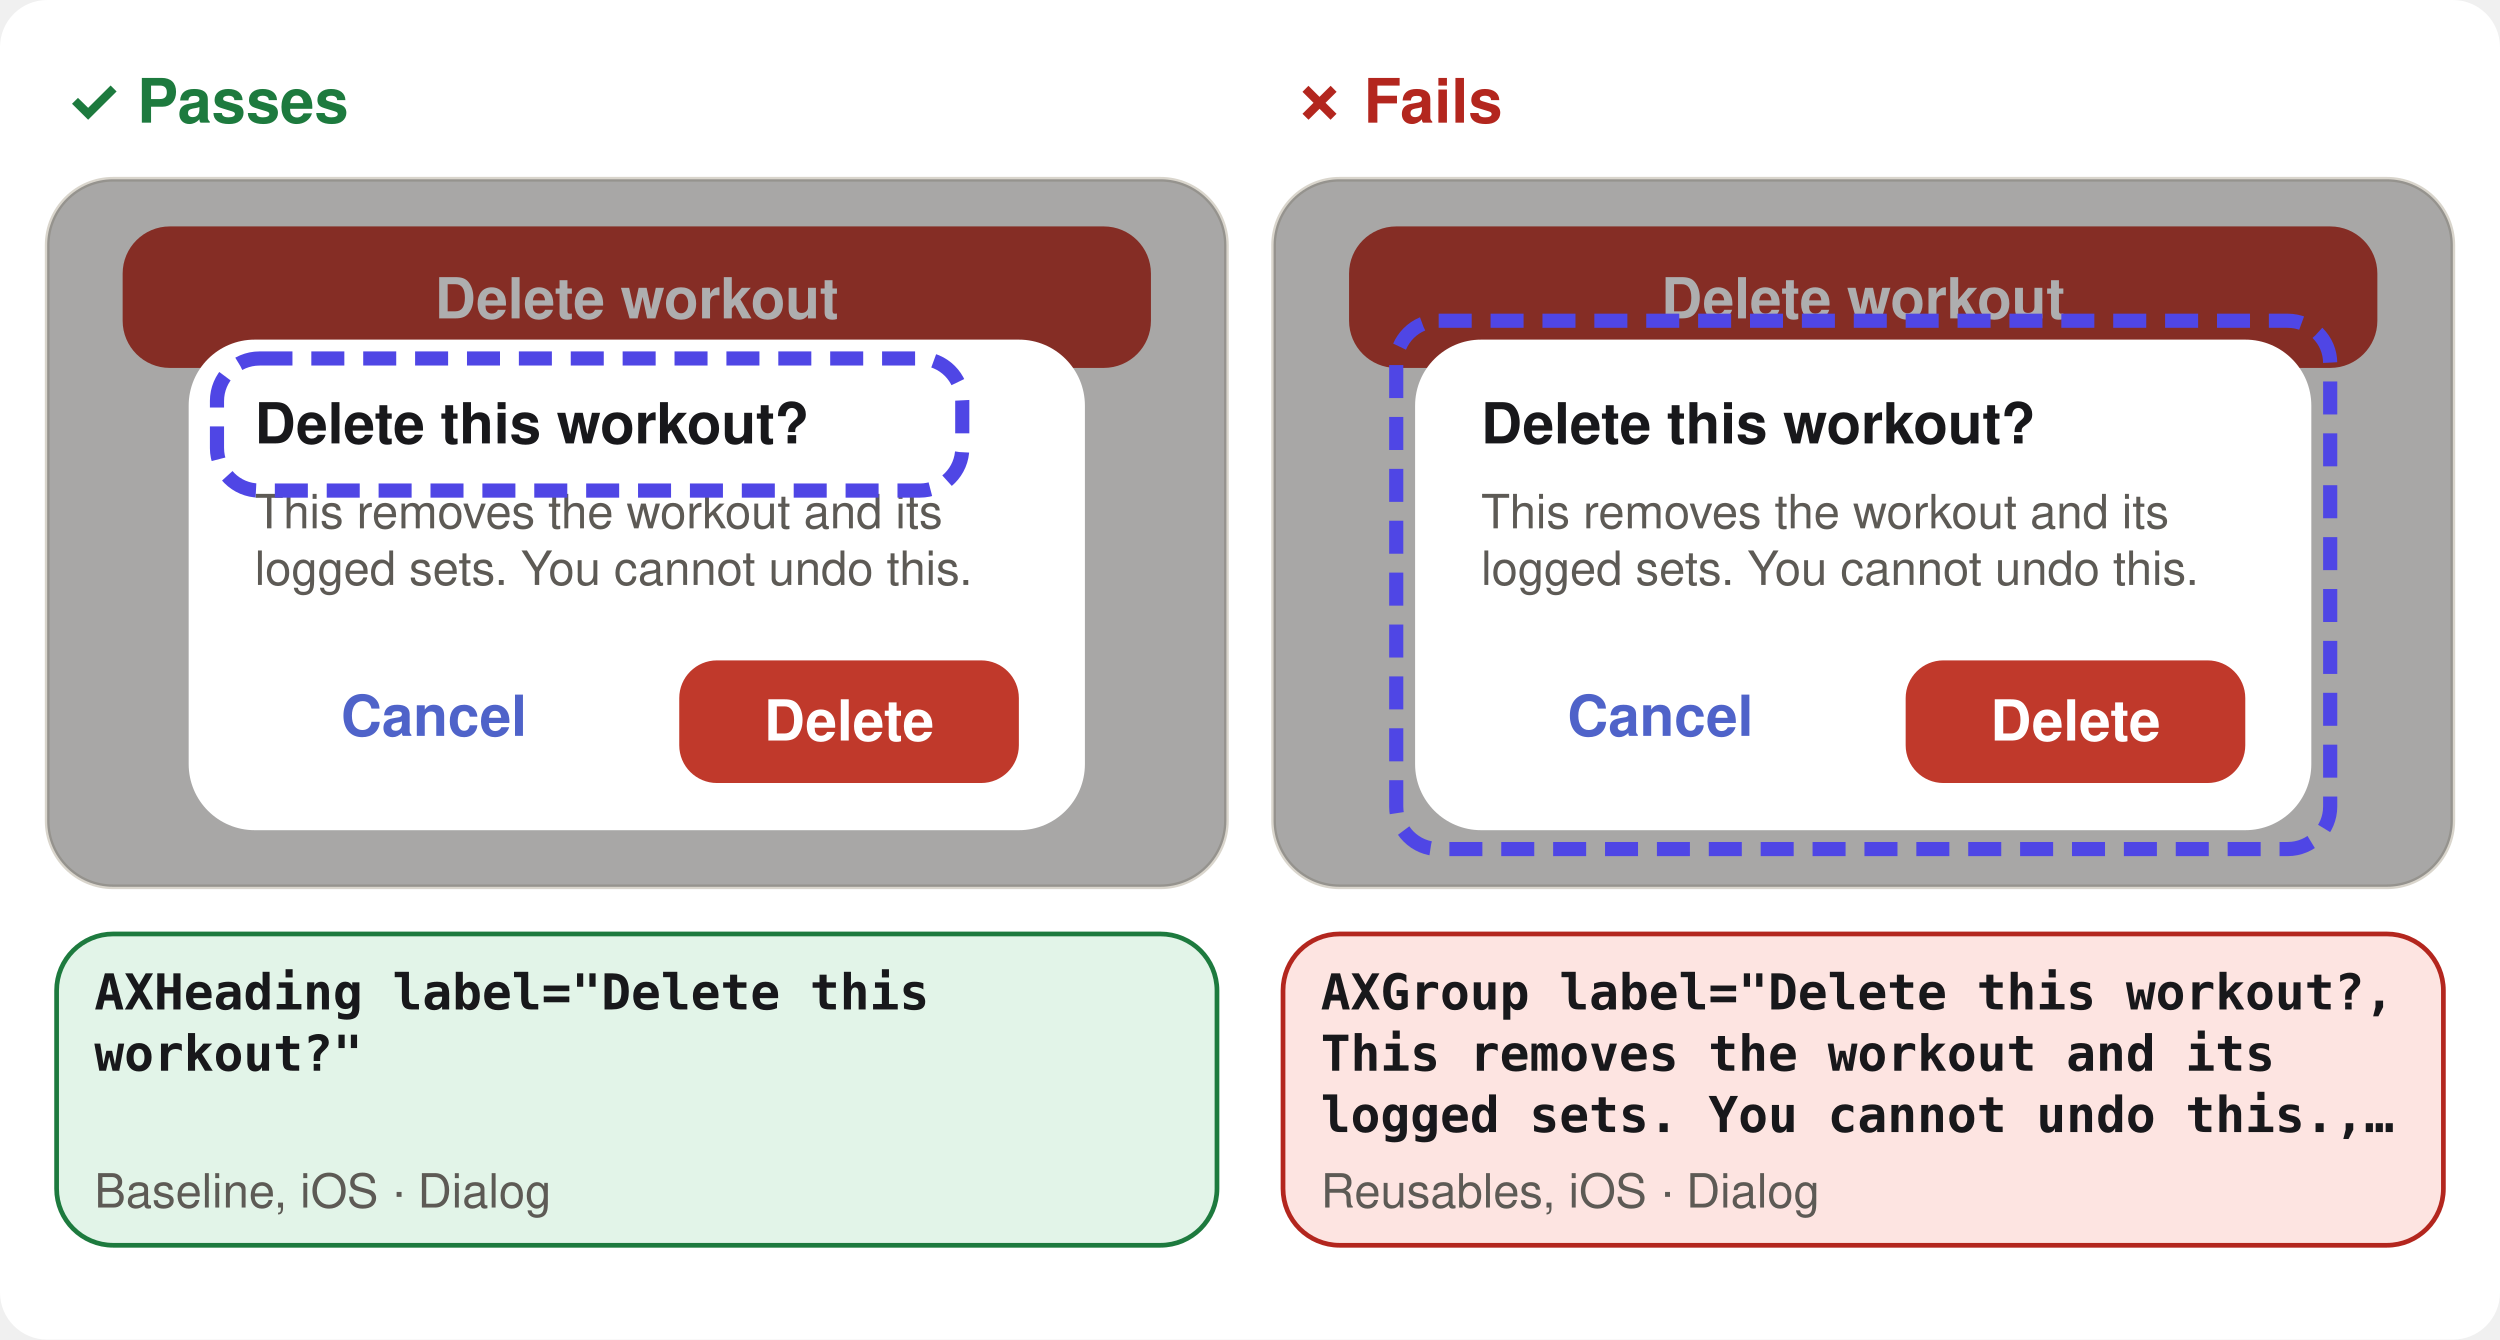
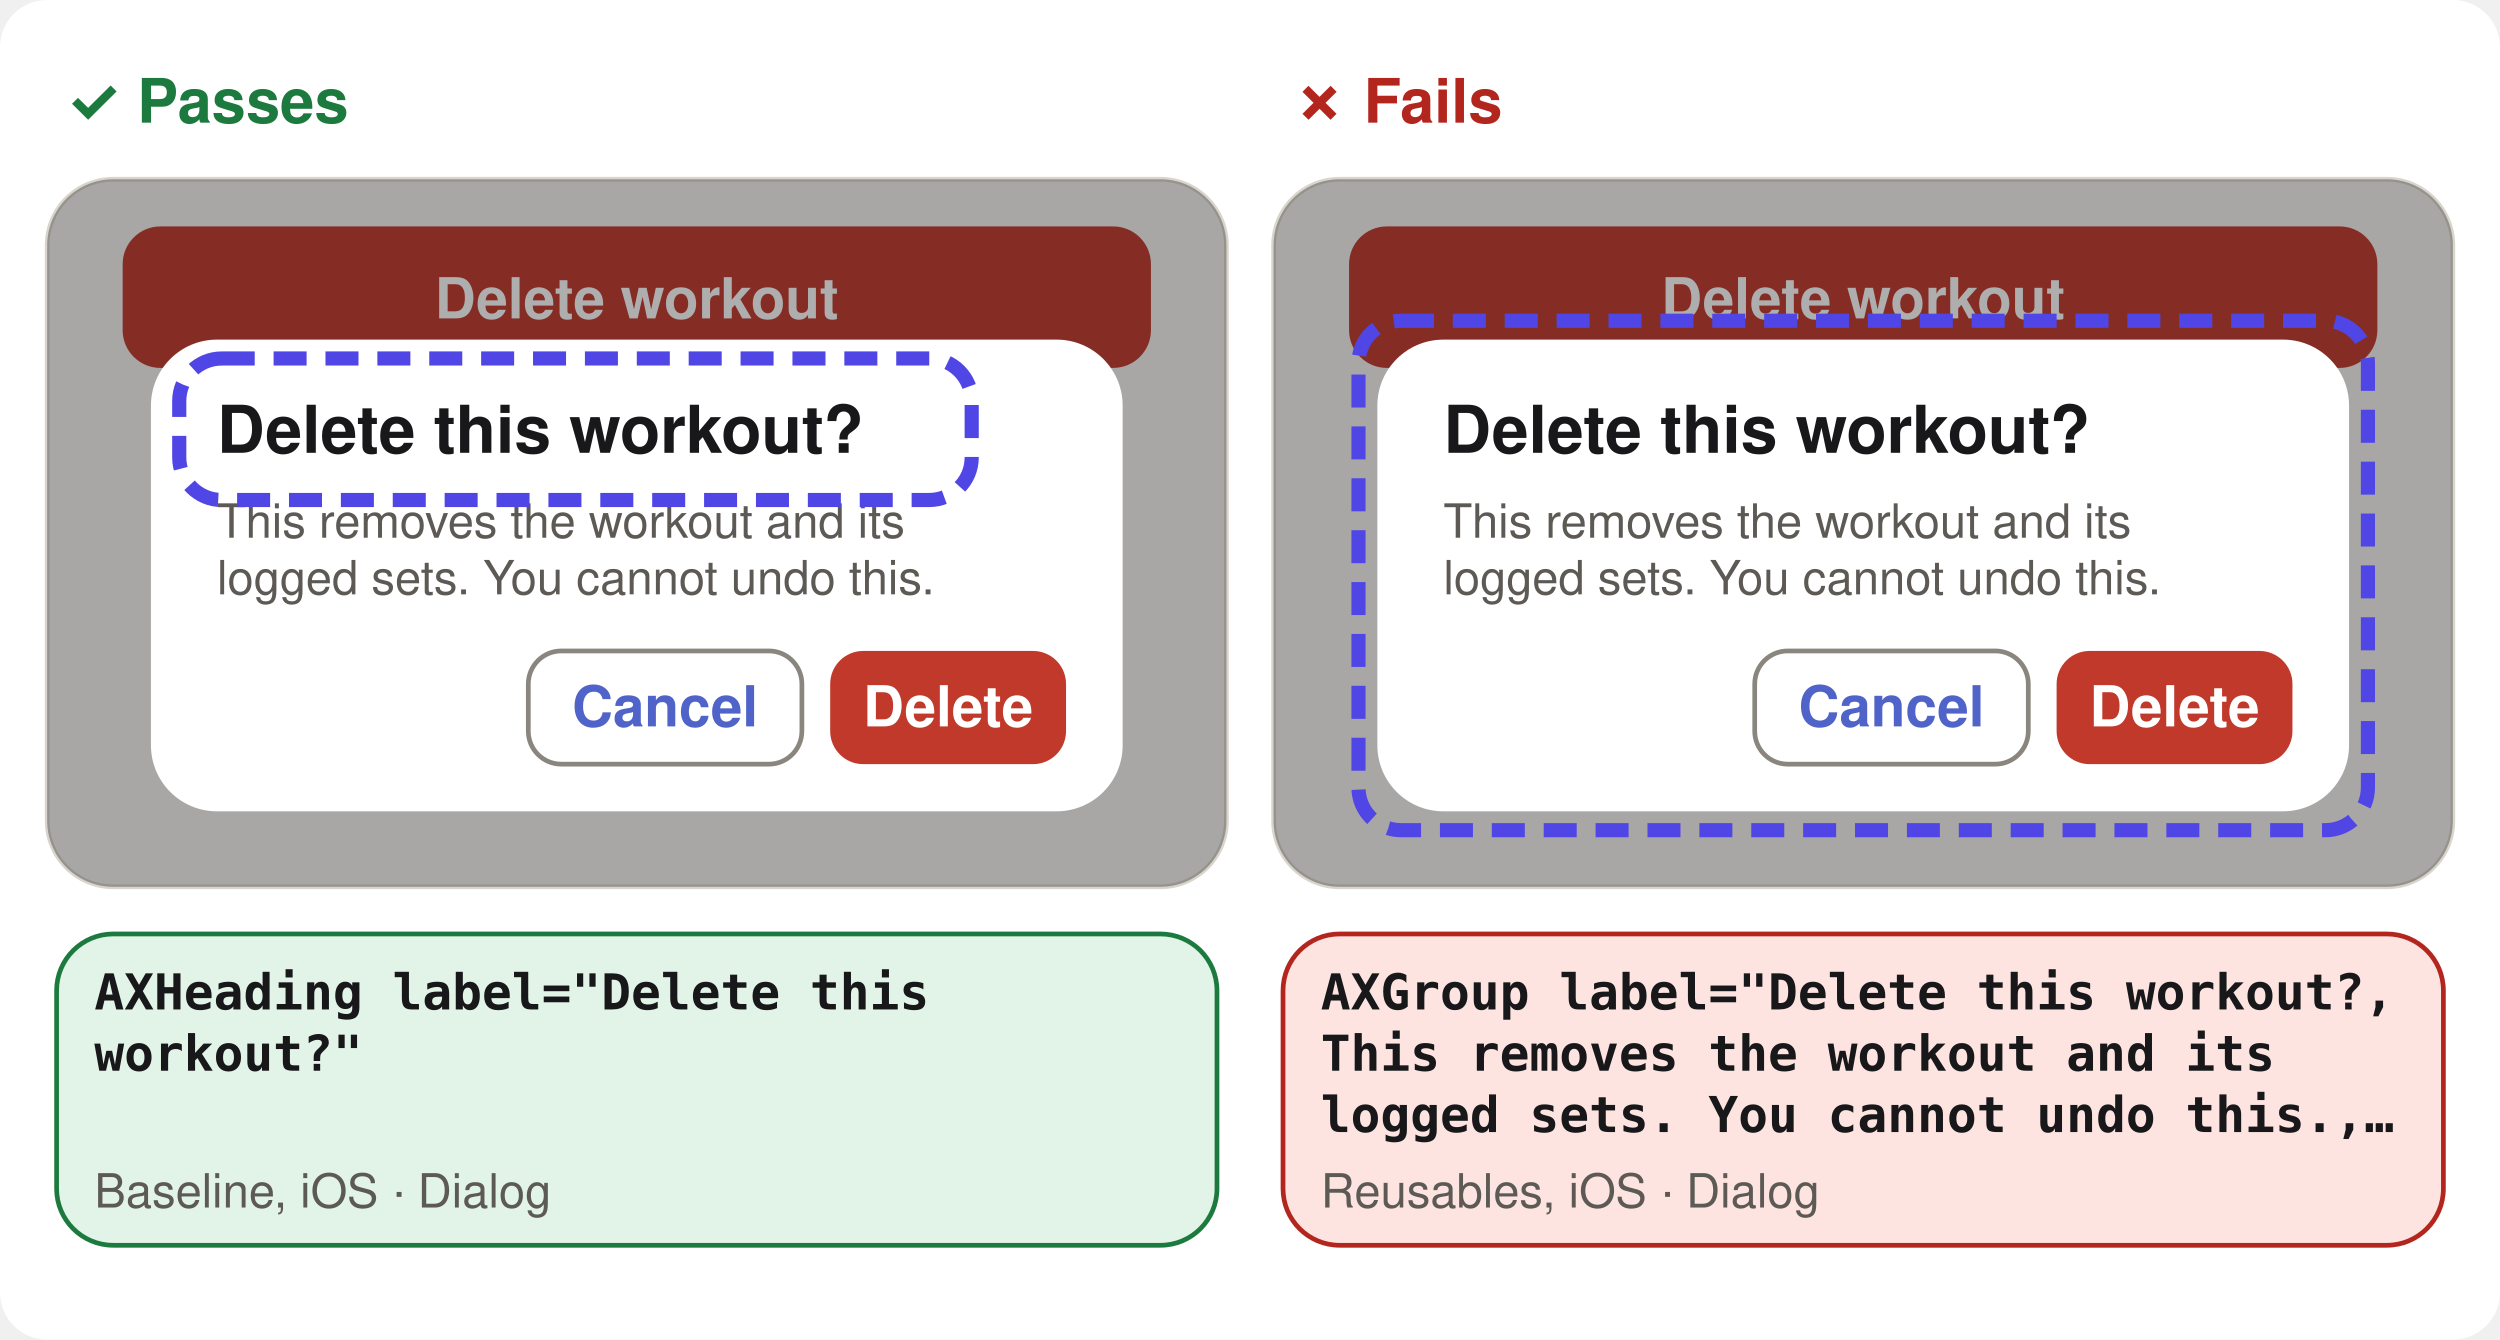
<svg xmlns="http://www.w3.org/2000/svg" viewBox="0 0 530 284" width="530" height="284" role="img" aria-label="The dialog title is read as a heading, so screen reader users can jump to it. In the failing app the whole dialog is one element, so there is no title stop at all.">
  <style>
svg { font: 12px -apple-system, BlinkMacSystemFont, "Segoe UI", Helvetica, Arial, sans-serif; }
.cp-bg { fill: #ffffff; } .cp-screen { fill: #f6f5f1; stroke: #d9d5cc; }
.cp-card, .cp-knob, .cp-seg { fill: #ffffff; } .cp-pop { fill: #ffffff; stroke: #d9d5cc; } .cp-knob, .cp-seg { stroke: #d9d5cc; } .cp-edge { stroke: #8a867f; }
.cp-field { fill: #ffffff; stroke: #c9c5bd; } .cp-field-bad { stroke: #b3261e; stroke-width: 1.5; }
- .cp-line { fill: #d9d5cc; } .cp-on, .cp-btn, .cp-dot { fill: #4f63c9; } .cp-off { fill: #e6e3dc; } .cp-danger { fill: #c0392b; } .cp-toast { fill: #26262b; }
+ .cp-line { fill: #d9d5cc; } .cp-track { fill: #8a8a94; } .cp-tri { fill: #3a3a40; } .cp-outline { fill: #ffffff; stroke: #8a867f; } .cp-btn-off { fill: #9fb0e6; } .cp-seg-box { fill: #ffffff; stroke: #4f63c9; stroke-width: 1.5; } .cp-on, .cp-btn, .cp-dot { fill: #4f63c9; } .cp-off { fill: #e6e3dc; } .cp-danger { fill: #c0392b; } .cp-toast { fill: #26262b; }
.cp-ring { fill: #ffffff; stroke: #8a867f; stroke-width: 1.5; } .cp-ring-on { stroke: #4f63c9; stroke-width: 2; } .cp-dotfill { fill: #5d5a55; }
.cp-spin { fill: none; stroke: #ffffff; stroke-width: 2; stroke-dasharray: 22 16; }
.cp-stroke { fill: none; stroke: #5d5a55; stroke-width: 2; stroke-linecap: round; stroke-linejoin: round; } .cp-inv-stroke { stroke: #ffffff; } .cp-accent-stroke { stroke: #4f63c9; } .cp-muted-stroke { stroke: #8a867f; }
.cp-dim { fill: #18181b; fill-opacity: .35; } .cp-ghost { fill: none; stroke: #8a867f; stroke-dasharray: 2 4; } .cp-ghostfill { fill: none; stroke: #8a867f; stroke-dasharray: 2 3; }
.cp-guide { fill: none; stroke: #8a867f; stroke-width: 1.5; stroke-dasharray: 3 3; } .cp-hit { fill: #4f46e5; fill-opacity: .12; }
.cp-focus { fill: none; stroke: #4f46e5; stroke-width: 3; stroke-dasharray: 7 4; }
.cp-finger { fill: #db2777; fill-opacity: .5; }
.cp-t { fill: #18181b; } .cp-b { font-weight: 700; } .cp-big { font-size: 14px; } .cp-small { font-size: 10px; } .cp-muted { fill: #5d5a55; } .cp-accent { fill: #4f63c9; }
.cp-s { fill: #5d5a55; font-size: 13px; font-weight: 700; } .cp-inv { fill: #ffffff; }
.cp-bad { fill: #b3261e; } .cp-ok { fill: #1d7a3e; } .cp-head { font-size: 13px; font-weight: 700; }
.cp-ok-b { fill: #e2f4e8; stroke: #1d7a3e; } .cp-bad-b { fill: #fde4e1; stroke: #b3261e; } .cp-say { fill: #18181b; font: 600 10.5px ui-monospace, SFMono-Regular, Menlo, monospace; } .cp-src { fill: #5d5a55; font-size: 10px; }
@media (prefers-color-scheme: dark) {
  .cp-bg { fill: #17171c; } .cp-screen { fill: #0e0e11; stroke: #33333c; }
  .cp-card, .cp-knob, .cp-seg, .cp-pop, .cp-field { fill: #23232a; } .cp-pop, .cp-knob, .cp-seg, .cp-field { stroke: #3a3a44; }
-   .cp-line { fill: #3a3a44; } .cp-on, .cp-btn, .cp-dot { fill: #8fa3ff; } .cp-off { fill: #2c2c34; } .cp-danger { fill: #e5675a; } .cp-toast { fill: #ececf1; }
+   .cp-line { fill: #3a3a44; } .cp-track { fill: #5a5a64; } .cp-tri { fill: #c9c9d1; } .cp-outline, .cp-seg-box { fill: #23232a; } .cp-outline { stroke: #5a5a64; } .cp-btn-off { fill: #3c4778; } .cp-seg-box { stroke: #8fa3ff; } .cp-on, .cp-btn, .cp-dot { fill: #8fa3ff; } .cp-off { fill: #2c2c34; } .cp-danger { fill: #e5675a; } .cp-toast { fill: #ececf1; }
  .cp-ring { fill: #23232a; stroke: #a09da6; } .cp-ring-on { stroke: #8fa3ff; } .cp-dotfill { fill: #a09da6; }
  .cp-spin { stroke: #0e0e11; } .cp-stroke { stroke: #a09da6; } .cp-inv-stroke { stroke: #0e0e11; } .cp-accent-stroke { stroke: #8fa3ff; }
  .cp-dim { fill: #000000; fill-opacity: .55; } .cp-focus { stroke: #a5a6ff; } .cp-guide { stroke: #a09da6; } .cp-hit { fill: #8b8cff; }
  .cp-t, .cp-say { fill: #ececf1; } .cp-muted, .cp-s, .cp-src { fill: #a09da6; } .cp-accent { fill: #8fa3ff; } .cp-inv { fill: #0e0e11; }
  .cp-bad { fill: #ff8a80; } .cp-ok { fill: #6fd28f; } .cp-field-bad { stroke: #ff8a80; }
  .cp-ok-b { fill: #15301f; stroke: #6fd28f; } .cp-bad-b { fill: #3a1c1b; stroke: #ff8a80; }
}
</style>
  <defs>
    <clipPath id="cpclip">
      <rect x="0" y="34" width="250" height="150" rx="14" />
    </clipPath>
  </defs>
  <rect width="530" height="284" rx="10" class="cp-bg" />
  <g transform="translate(10 4)">
    <g transform="translate(0 0)">
      <text x="4" y="22" class="cp-head cp-ok">✓ Passes</text>
      <rect x="0" y="34" width="250" height="150" rx="14" class="cp-screen" />
      <g clip-path="url(#cpclip)">
-         <rect x="16" y="44" width="218" height="30" rx="10" class="cp-danger" />
+         <rect x="16" y="44" width="218" height="30" rx="8" class="cp-danger" />
        <text x="125" y="63.5" class="cp-t cp-b cp-inv" text-anchor="middle">Delete workout</text>
        <rect x="0" y="34" width="250" height="150" rx="14" class="cp-dim" />
-         <rect x="30" y="68" width="190" height="104" rx="14" class="cp-card" />
-         <text x="44" y="90" class="cp-t cp-b" text-anchor="start">Delete this workout?</text>
-         <text x="44" y="108" class="cp-t cp-muted cp-small" text-anchor="start">This removes the workout and its</text>
-         <text x="44" y="120" class="cp-t cp-muted cp-small" text-anchor="start">logged sets. You cannot undo this.</text>
-         <text x="82" y="152" class="cp-t cp-b cp-accent" text-anchor="middle">Cancel</text>
-         <rect x="134" y="136" width="72" height="26" rx="8" class="cp-danger" />
-         <text x="170" y="153" class="cp-t cp-b cp-inv" text-anchor="middle">Delete</text>
-         <rect x="36" y="72" width="158" height="28" rx="9" class="cp-focus" />
+         <rect x="22" y="68" width="206" height="100" rx="14" class="cp-card" />
+         <text x="36" y="92" class="cp-t cp-b cp-big" text-anchor="start">Delete this workout?</text>
+         <text x="36" y="110" class="cp-t cp-muted cp-small" text-anchor="start">This removes the workout and its</text>
+         <text x="36" y="122" class="cp-t cp-muted cp-small" text-anchor="start">logged sets. You cannot undo this.</text>
+         <rect x="102" y="134" width="58" height="24" rx="7" class="cp-outline" />
+         <text x="131" y="150" class="cp-t cp-b cp-accent" text-anchor="middle">Cancel</text>
+         <rect x="166" y="134" width="50" height="24" rx="7" class="cp-danger" />
+         <text x="191" y="150" class="cp-t cp-b cp-inv" text-anchor="middle">Delete</text>
+         <rect x="28" y="72" width="168" height="30" rx="9" class="cp-focus" />
      </g>
      <rect x="2" y="194" width="246" height="66" rx="12" class="cp-ok-b" />
      <text x="10" y="210" class="cp-say">AXHeading label="Delete this</text>
      <text x="10" y="223" class="cp-say">workout?"</text>
      <text x="10" y="252" class="cp-src">Baseline, iOS · Dialog</text>
    </g>
    <g transform="translate(260 0)">
      <text x="4" y="22" class="cp-head cp-bad">✗ Fails</text>
      <rect x="0" y="34" width="250" height="150" rx="14" class="cp-screen" />
      <g clip-path="url(#cpclip)">
-         <rect x="16" y="44" width="218" height="30" rx="10" class="cp-danger" />
+         <rect x="16" y="44" width="218" height="30" rx="8" class="cp-danger" />
        <text x="125" y="63.5" class="cp-t cp-b cp-inv" text-anchor="middle">Delete workout</text>
        <rect x="0" y="34" width="250" height="150" rx="14" class="cp-dim" />
-         <rect x="30" y="68" width="190" height="104" rx="14" class="cp-card" />
-         <text x="44" y="90" class="cp-t cp-b" text-anchor="start">Delete this workout?</text>
-         <text x="44" y="108" class="cp-t cp-muted cp-small" text-anchor="start">This removes the workout and its</text>
-         <text x="44" y="120" class="cp-t cp-muted cp-small" text-anchor="start">logged sets. You cannot undo this.</text>
-         <text x="82" y="152" class="cp-t cp-b cp-accent" text-anchor="middle">Cancel</text>
-         <rect x="134" y="136" width="72" height="26" rx="8" class="cp-danger" />
-         <text x="170" y="153" class="cp-t cp-b cp-inv" text-anchor="middle">Delete</text>
-         <rect x="26" y="64" width="198" height="112" rx="9" class="cp-focus" />
+         <rect x="22" y="68" width="206" height="100" rx="14" class="cp-card" />
+         <text x="36" y="92" class="cp-t cp-b cp-big" text-anchor="start">Delete this workout?</text>
+         <text x="36" y="110" class="cp-t cp-muted cp-small" text-anchor="start">This removes the workout and its</text>
+         <text x="36" y="122" class="cp-t cp-muted cp-small" text-anchor="start">logged sets. You cannot undo this.</text>
+         <rect x="102" y="134" width="58" height="24" rx="7" class="cp-outline" />
+         <text x="131" y="150" class="cp-t cp-b cp-accent" text-anchor="middle">Cancel</text>
+         <rect x="166" y="134" width="50" height="24" rx="7" class="cp-danger" />
+         <text x="191" y="150" class="cp-t cp-b cp-inv" text-anchor="middle">Delete</text>
+         <rect x="18" y="64" width="214" height="108" rx="9" class="cp-focus" />
      </g>
      <rect x="2" y="194" width="246" height="66" rx="12" class="cp-bad-b" />
      <text x="10" y="210" class="cp-say">AXGroup label="Delete this workout?,</text>
      <text x="10" y="223" class="cp-say">This removes the workout and its</text>
      <text x="10" y="236" class="cp-say">logged sets. You cannot undo this.,…</text>
      <text x="10" y="252" class="cp-src">Reusables, iOS · Dialog</text>
    </g>
  </g>
</svg>
